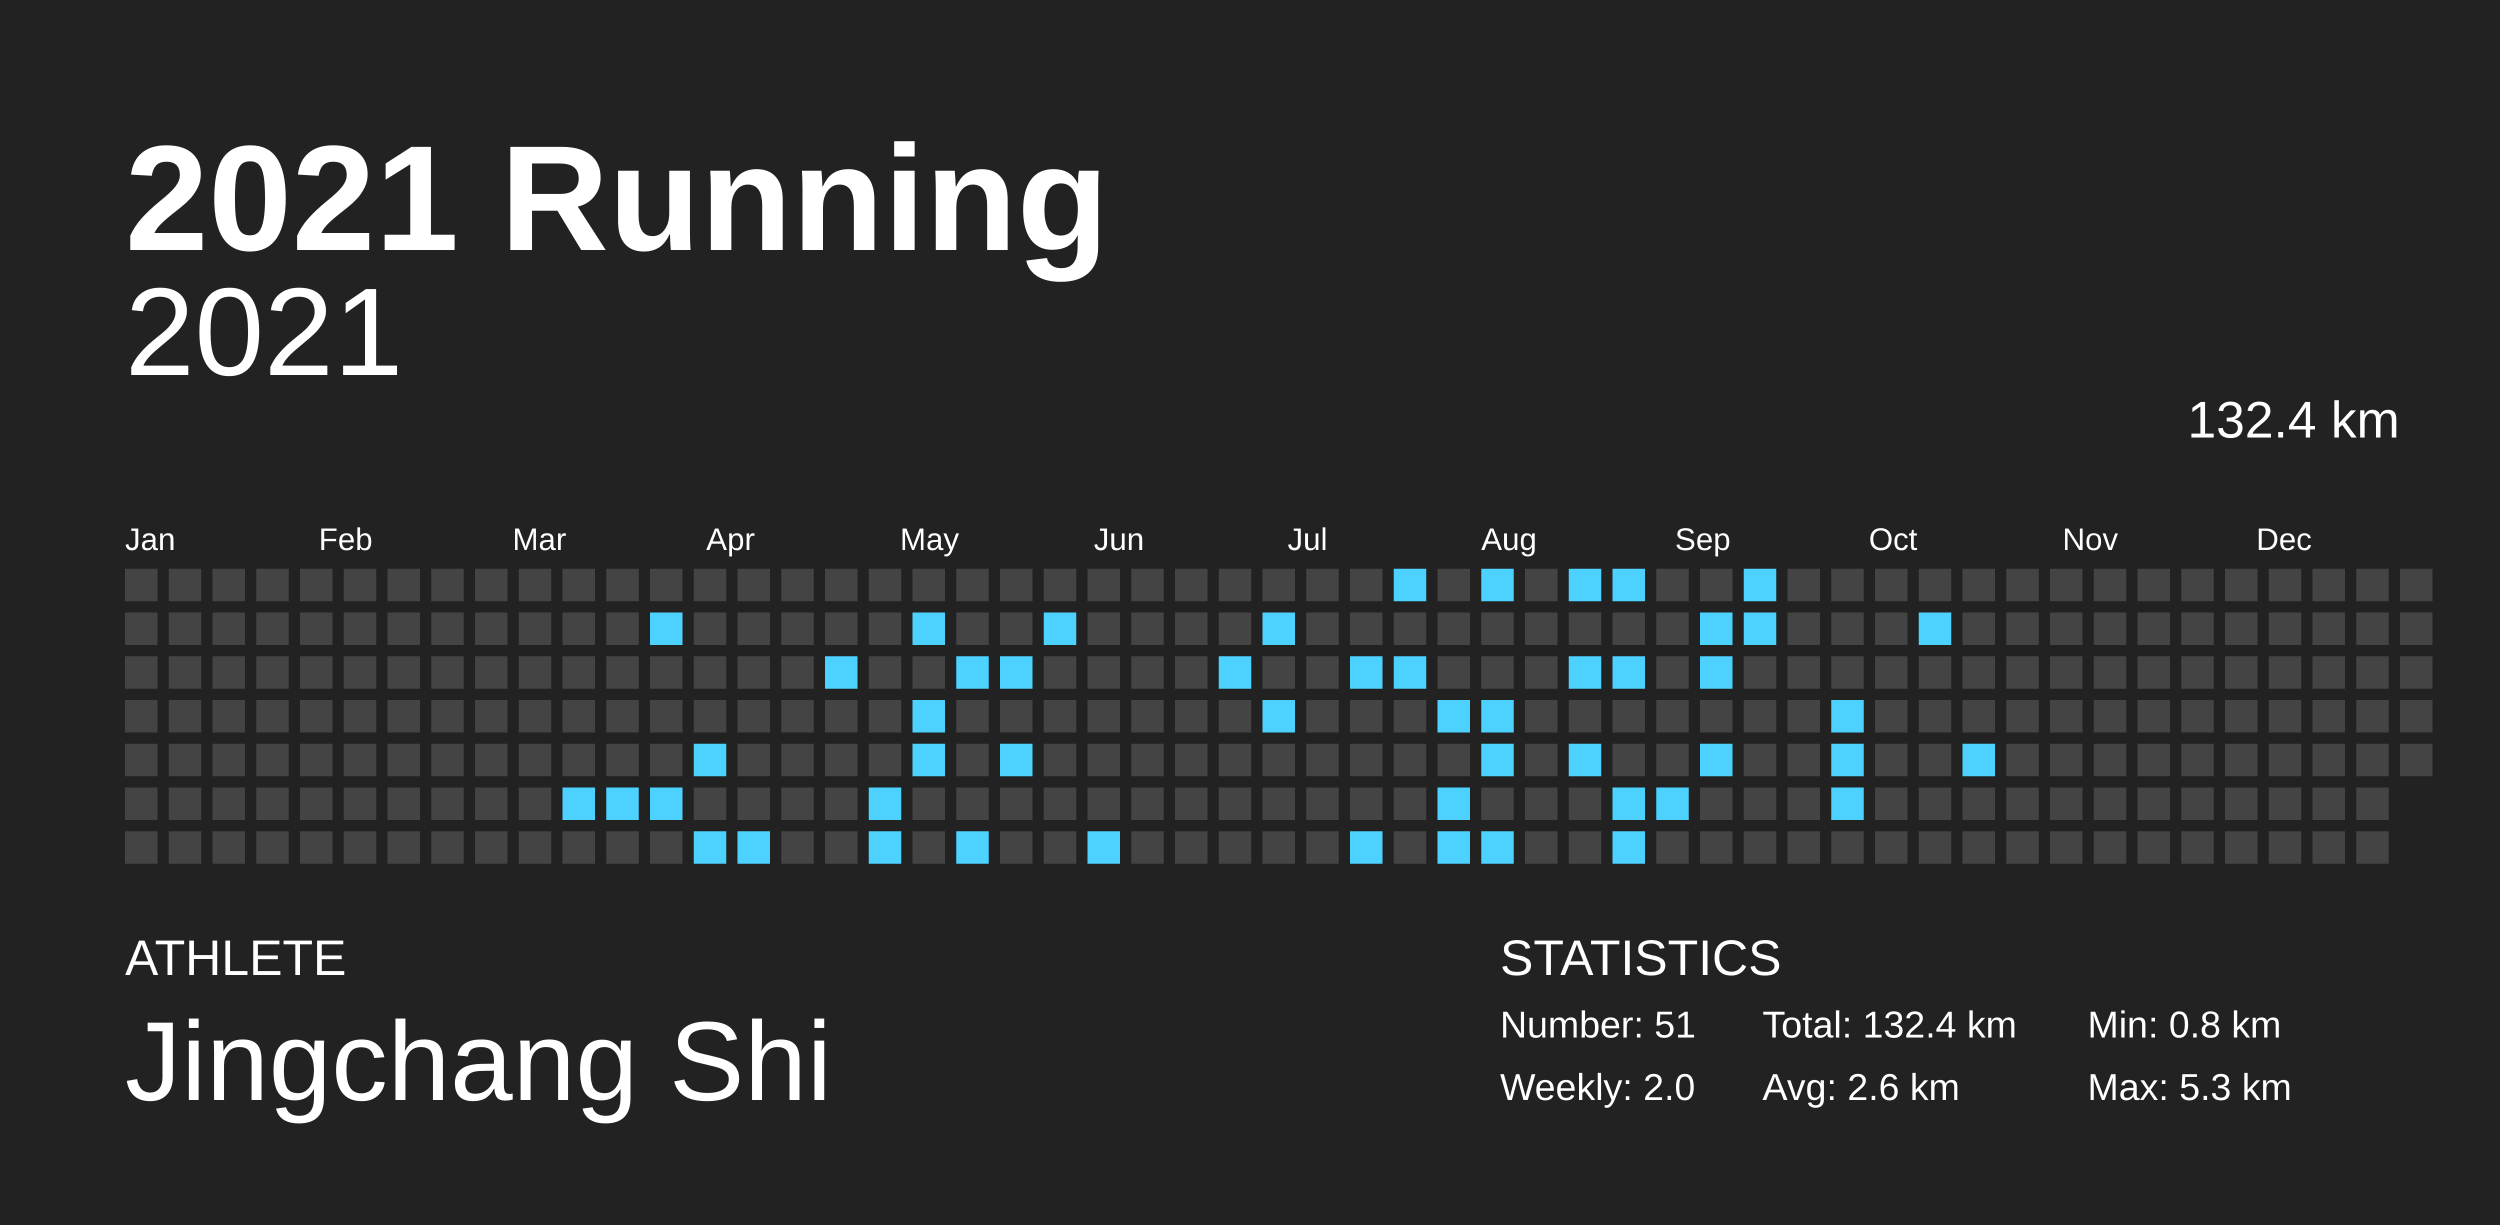
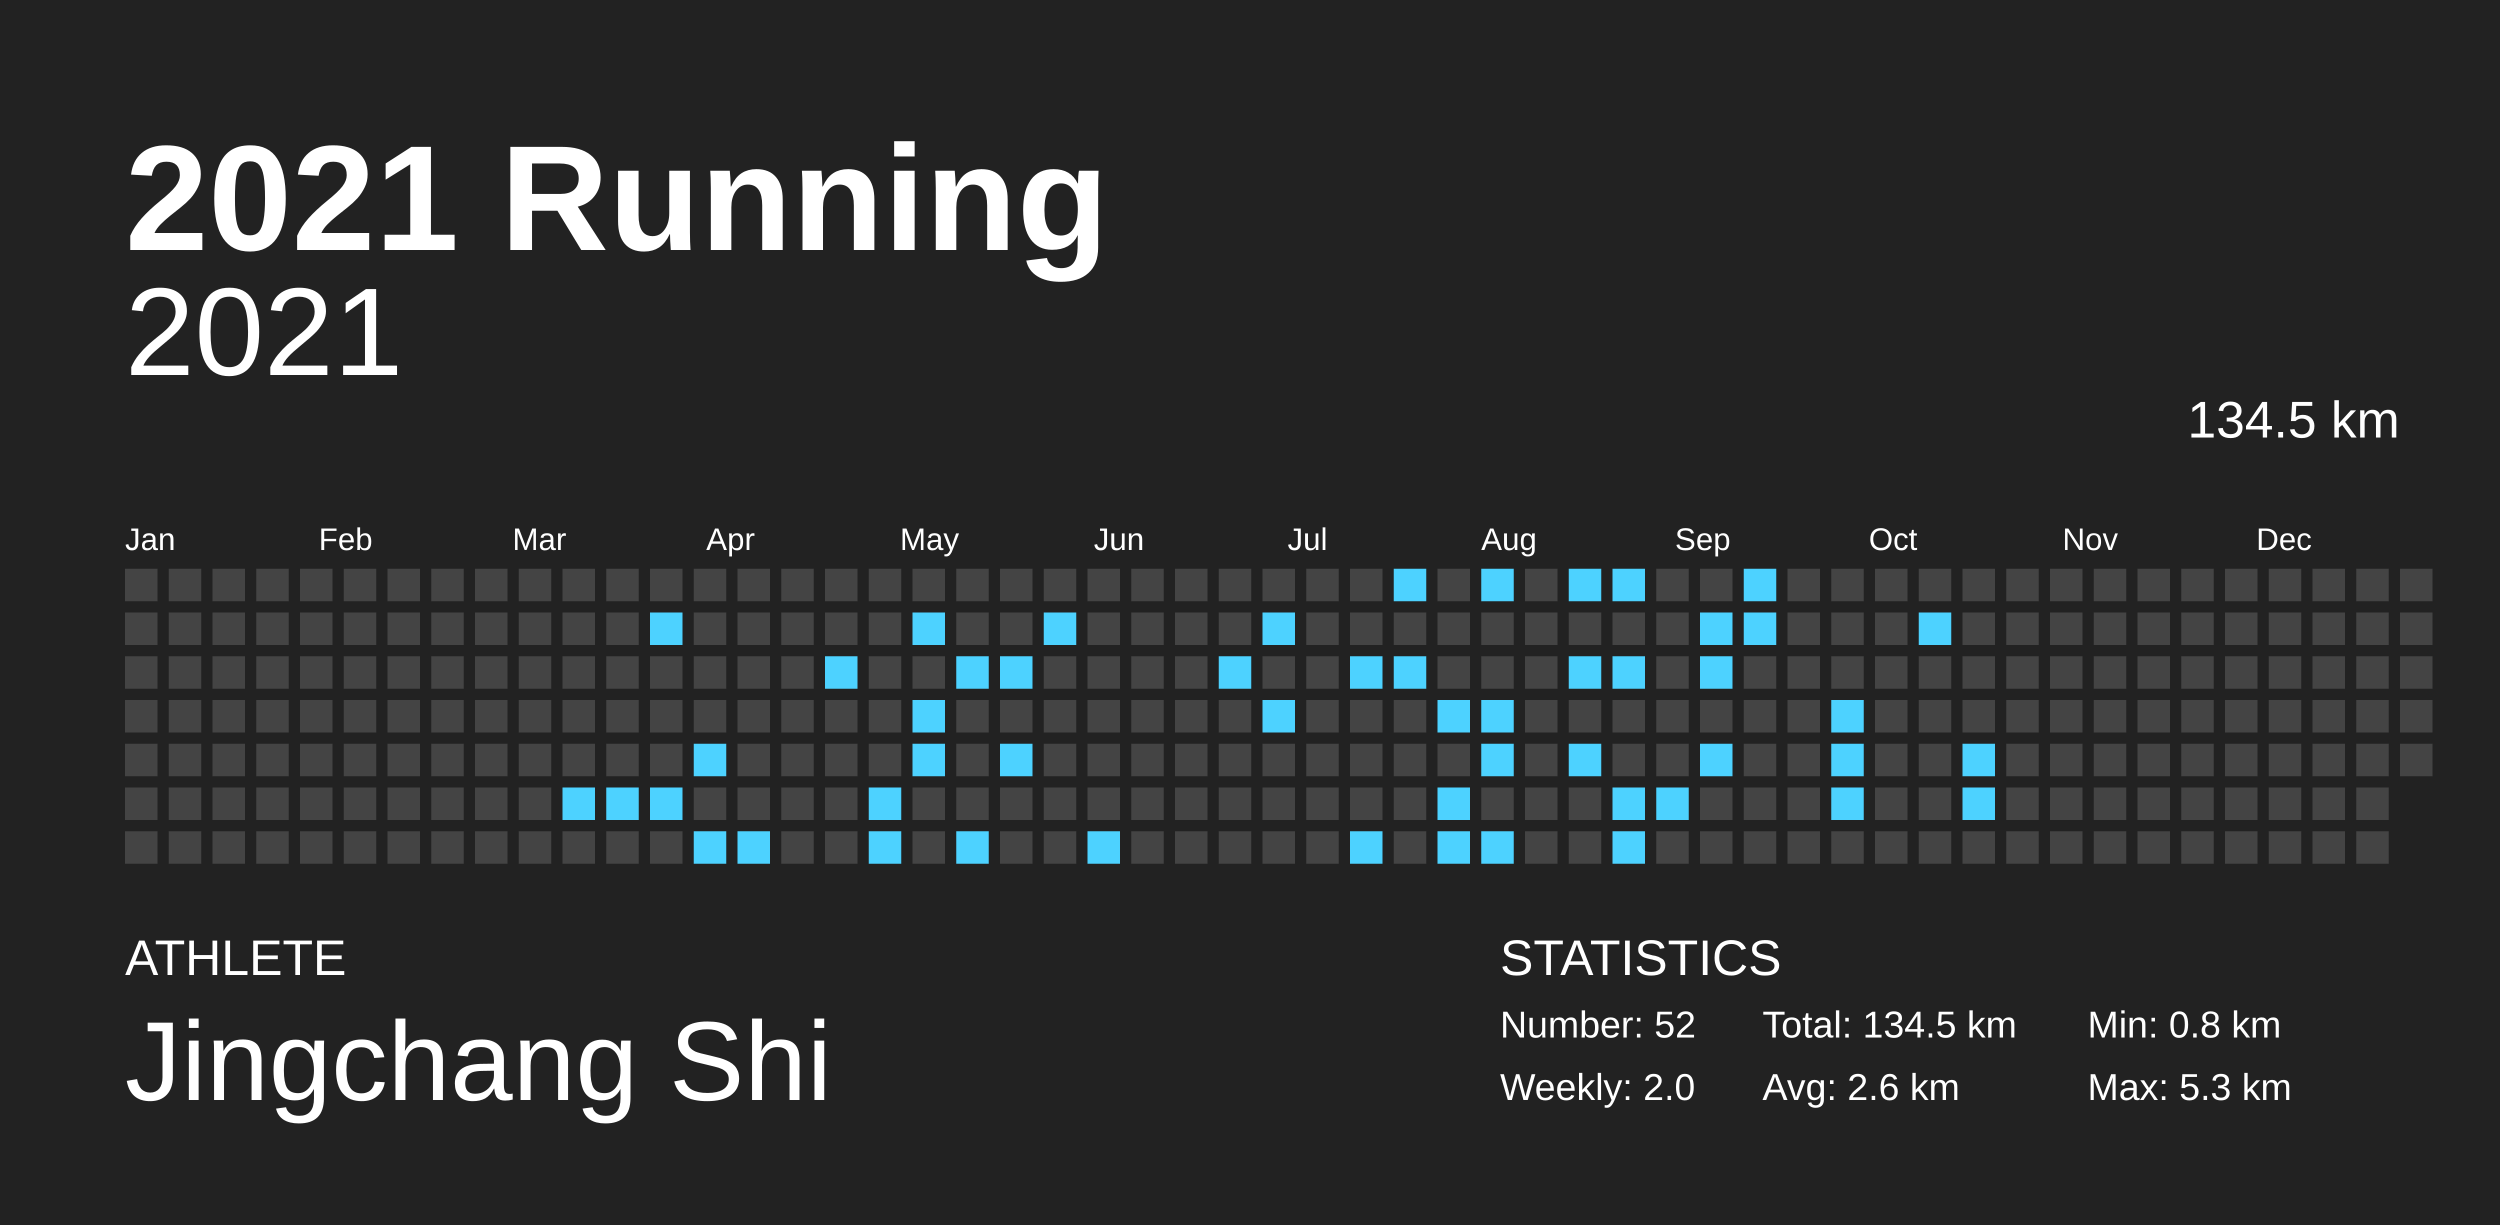
<svg xmlns="http://www.w3.org/2000/svg" baseProfile="full" height="98mm" version="1.1" viewBox="0,0,200,98" width="200mm">
  <defs />
  <rect fill="#222222" height="98" width="200" x="0" y="0" />
  <text fill="#FFFFFF" style="font-size:12px; font-family:Arial; font-weight:bold;" x="10" y="20">2021 Running</text>
  <text fill="#FFFFFF" style="font-size:4px; font-family:Arial" x="10" y="78">ATHLETE</text>
  <text fill="#FFFFFF" style="font-size:9px; font-family:Arial" x="10" y="88">Jingchang Shi</text>
  <text fill="#FFFFFF" style="font-size:4px; font-family:Arial" x="120" y="78">STATISTICS</text>
-   <text fill="#FFFFFF" style="font-size:3px; font-family:Arial" x="120" y="83">Number: 51</text>
+   <text fill="#FFFFFF" style="font-size:3px; font-family:Arial" x="120" y="83">Number: 52</text>
  <text fill="#FFFFFF" style="font-size:3px; font-family:Arial" x="120" y="88">Weekly: 2.0</text>
-   <text fill="#FFFFFF" style="font-size:3px; font-family:Arial" x="141" y="83">Total: 132.4 km</text>
+   <text fill="#FFFFFF" style="font-size:3px; font-family:Arial" x="141" y="83">Total: 134.5 km</text>
  <text fill="#FFFFFF" style="font-size:3px; font-family:Arial" x="141" y="88">Avg: 2.6 km</text>
  <text fill="#FFFFFF" style="font-size:3px; font-family:Arial" x="167" y="83">Min: 0.8 km</text>
  <text fill="#FFFFFF" style="font-size:3px; font-family:Arial" x="167" y="88">Max: 5.3 km</text>
  <text alignment-baseline="hanging" fill="#FFFFFF" style="font-size:10.0px; font-family:Arial;" x="10" y="30">2021</text>
-   <text alignment-baseline="hanging" fill="#FFFFFF" style="font-size:4.125px; font-family:Arial;" x="175" y="35">132.4 km</text>
+   <text alignment-baseline="hanging" fill="#FFFFFF" style="font-size:4.125px; font-family:Arial;" x="175" y="35">134.5 km</text>
  <text fill="#FFFFFF" style="font-size:2.5px; font-family:Arial" x="10.0" y="44">Jan</text>
  <text fill="#FFFFFF" style="font-size:2.5px; font-family:Arial" x="25.5" y="44">Feb</text>
  <text fill="#FFFFFF" style="font-size:2.5px; font-family:Arial" x="41.0" y="44">Mar</text>
  <text fill="#FFFFFF" style="font-size:2.5px; font-family:Arial" x="56.5" y="44">Apr</text>
  <text fill="#FFFFFF" style="font-size:2.5px; font-family:Arial" x="72.0" y="44">May</text>
  <text fill="#FFFFFF" style="font-size:2.5px; font-family:Arial" x="87.5" y="44">Jun</text>
  <text fill="#FFFFFF" style="font-size:2.5px; font-family:Arial" x="103.0" y="44">Jul</text>
  <text fill="#FFFFFF" style="font-size:2.5px; font-family:Arial" x="118.5" y="44">Aug</text>
  <text fill="#FFFFFF" style="font-size:2.5px; font-family:Arial" x="134.0" y="44">Sep</text>
  <text fill="#FFFFFF" style="font-size:2.5px; font-family:Arial" x="149.5" y="44">Oct</text>
  <text fill="#FFFFFF" style="font-size:2.5px; font-family:Arial" x="165.0" y="44">Nov</text>
  <text fill="#FFFFFF" style="font-size:2.5px; font-family:Arial" x="180.5" y="44">Dec</text>
  <rect fill="#444444" height="2.6" width="2.6" x="10.0" y="45.5" />
  <rect fill="#444444" height="2.6" width="2.6" x="10.0" y="49.0" />
  <rect fill="#444444" height="2.6" width="2.6" x="10.0" y="52.5" />
  <rect fill="#444444" height="2.6" width="2.6" x="10.0" y="56.0" />
  <rect fill="#444444" height="2.6" width="2.6" x="10.0" y="59.5" />
  <rect fill="#444444" height="2.6" width="2.6" x="10.0" y="63.0" />
  <rect fill="#444444" height="2.6" width="2.6" x="10.0" y="66.5" />
  <rect fill="#444444" height="2.6" width="2.6" x="13.5" y="45.5" />
  <rect fill="#444444" height="2.6" width="2.6" x="13.5" y="49.0" />
  <rect fill="#444444" height="2.6" width="2.6" x="13.5" y="52.5" />
  <rect fill="#444444" height="2.6" width="2.6" x="13.5" y="56.0" />
  <rect fill="#444444" height="2.6" width="2.6" x="13.5" y="59.5" />
  <rect fill="#444444" height="2.6" width="2.6" x="13.5" y="63.0" />
  <rect fill="#444444" height="2.6" width="2.6" x="13.5" y="66.5" />
  <rect fill="#444444" height="2.6" width="2.6" x="17.0" y="45.5" />
  <rect fill="#444444" height="2.6" width="2.6" x="17.0" y="49.0" />
  <rect fill="#444444" height="2.6" width="2.6" x="17.0" y="52.5" />
  <rect fill="#444444" height="2.6" width="2.6" x="17.0" y="56.0" />
  <rect fill="#444444" height="2.6" width="2.6" x="17.0" y="59.5" />
  <rect fill="#444444" height="2.6" width="2.6" x="17.0" y="63.0" />
  <rect fill="#444444" height="2.6" width="2.6" x="17.0" y="66.5" />
  <rect fill="#444444" height="2.6" width="2.6" x="20.5" y="45.5" />
  <rect fill="#444444" height="2.6" width="2.6" x="20.5" y="49.0" />
  <rect fill="#444444" height="2.6" width="2.6" x="20.5" y="52.5" />
  <rect fill="#444444" height="2.6" width="2.6" x="20.5" y="56.0" />
  <rect fill="#444444" height="2.6" width="2.6" x="20.5" y="59.5" />
  <rect fill="#444444" height="2.6" width="2.6" x="20.5" y="63.0" />
  <rect fill="#444444" height="2.6" width="2.6" x="20.5" y="66.5" />
  <rect fill="#444444" height="2.6" width="2.6" x="24.0" y="45.5" />
  <rect fill="#444444" height="2.6" width="2.6" x="24.0" y="49.0" />
  <rect fill="#444444" height="2.6" width="2.6" x="24.0" y="52.5" />
  <rect fill="#444444" height="2.6" width="2.6" x="24.0" y="56.0" />
  <rect fill="#444444" height="2.6" width="2.6" x="24.0" y="59.5" />
  <rect fill="#444444" height="2.6" width="2.6" x="24.0" y="63.0" />
  <rect fill="#444444" height="2.6" width="2.6" x="24.0" y="66.5" />
  <rect fill="#444444" height="2.6" width="2.6" x="27.5" y="45.5" />
  <rect fill="#444444" height="2.6" width="2.6" x="27.5" y="49.0" />
  <rect fill="#444444" height="2.6" width="2.6" x="27.5" y="52.5" />
  <rect fill="#444444" height="2.6" width="2.6" x="27.5" y="56.0" />
  <rect fill="#444444" height="2.6" width="2.6" x="27.5" y="59.5" />
  <rect fill="#444444" height="2.6" width="2.6" x="27.5" y="63.0" />
  <rect fill="#444444" height="2.6" width="2.6" x="27.5" y="66.5" />
  <rect fill="#444444" height="2.6" width="2.6" x="31.0" y="45.5" />
  <rect fill="#444444" height="2.6" width="2.6" x="31.0" y="49.0" />
  <rect fill="#444444" height="2.6" width="2.6" x="31.0" y="52.5" />
  <rect fill="#444444" height="2.6" width="2.6" x="31.0" y="56.0" />
  <rect fill="#444444" height="2.6" width="2.6" x="31.0" y="59.5" />
  <rect fill="#444444" height="2.6" width="2.6" x="31.0" y="63.0" />
  <rect fill="#444444" height="2.6" width="2.6" x="31.0" y="66.5" />
  <rect fill="#444444" height="2.6" width="2.6" x="34.5" y="45.5" />
  <rect fill="#444444" height="2.6" width="2.6" x="34.5" y="49.0" />
  <rect fill="#444444" height="2.6" width="2.6" x="34.5" y="52.5" />
  <rect fill="#444444" height="2.6" width="2.6" x="34.5" y="56.0" />
  <rect fill="#444444" height="2.6" width="2.6" x="34.5" y="59.5" />
  <rect fill="#444444" height="2.6" width="2.6" x="34.5" y="63.0" />
  <rect fill="#444444" height="2.6" width="2.6" x="34.5" y="66.5" />
  <rect fill="#444444" height="2.6" width="2.6" x="38.0" y="45.5" />
  <rect fill="#444444" height="2.6" width="2.6" x="38.0" y="49.0" />
  <rect fill="#444444" height="2.6" width="2.6" x="38.0" y="52.5" />
  <rect fill="#444444" height="2.6" width="2.6" x="38.0" y="56.0" />
  <rect fill="#444444" height="2.6" width="2.6" x="38.0" y="59.5" />
  <rect fill="#444444" height="2.6" width="2.6" x="38.0" y="63.0" />
  <rect fill="#444444" height="2.6" width="2.6" x="38.0" y="66.5" />
  <rect fill="#444444" height="2.6" width="2.6" x="41.5" y="45.5" />
  <rect fill="#444444" height="2.6" width="2.6" x="41.5" y="49.0" />
  <rect fill="#444444" height="2.6" width="2.6" x="41.5" y="52.5" />
  <rect fill="#444444" height="2.6" width="2.6" x="41.5" y="56.0" />
  <rect fill="#444444" height="2.6" width="2.6" x="41.5" y="59.5" />
  <rect fill="#444444" height="2.6" width="2.6" x="41.5" y="63.0" />
  <rect fill="#444444" height="2.6" width="2.6" x="41.5" y="66.5" />
  <rect fill="#444444" height="2.6" width="2.6" x="45.0" y="45.5" />
  <rect fill="#444444" height="2.6" width="2.6" x="45.0" y="49.0" />
  <rect fill="#444444" height="2.6" width="2.6" x="45.0" y="52.5" />
  <rect fill="#444444" height="2.6" width="2.6" x="45.0" y="56.0" />
  <rect fill="#444444" height="2.6" width="2.6" x="45.0" y="59.5" />
  <rect fill="#4dd2ff" height="2.6" width="2.6" x="45.0" y="63.0" />
  <rect fill="#444444" height="2.6" width="2.6" x="45.0" y="66.5" />
  <rect fill="#444444" height="2.6" width="2.6" x="48.5" y="45.5" />
  <rect fill="#444444" height="2.6" width="2.6" x="48.5" y="49.0" />
  <rect fill="#444444" height="2.6" width="2.6" x="48.5" y="52.5" />
  <rect fill="#444444" height="2.6" width="2.6" x="48.5" y="56.0" />
  <rect fill="#444444" height="2.6" width="2.6" x="48.5" y="59.5" />
  <rect fill="#4dd2ff" height="2.6" width="2.6" x="48.5" y="63.0" />
  <rect fill="#444444" height="2.6" width="2.6" x="48.5" y="66.5" />
  <rect fill="#444444" height="2.6" width="2.6" x="52.0" y="45.5" />
  <rect fill="#4dd2ff" height="2.6" width="2.6" x="52.0" y="49.0" />
  <rect fill="#444444" height="2.6" width="2.6" x="52.0" y="52.5" />
  <rect fill="#444444" height="2.6" width="2.6" x="52.0" y="56.0" />
  <rect fill="#444444" height="2.6" width="2.6" x="52.0" y="59.5" />
  <rect fill="#4dd2ff" height="2.6" width="2.6" x="52.0" y="63.0" />
  <rect fill="#444444" height="2.6" width="2.6" x="52.0" y="66.5" />
  <rect fill="#444444" height="2.6" width="2.6" x="55.5" y="45.5" />
  <rect fill="#444444" height="2.6" width="2.6" x="55.5" y="49.0" />
  <rect fill="#444444" height="2.6" width="2.6" x="55.5" y="52.5" />
  <rect fill="#444444" height="2.6" width="2.6" x="55.5" y="56.0" />
  <rect fill="#4dd2ff" height="2.6" width="2.6" x="55.5" y="59.5" />
  <rect fill="#444444" height="2.6" width="2.6" x="55.5" y="63.0" />
  <rect fill="#4dd2ff" height="2.6" width="2.6" x="55.5" y="66.5" />
  <rect fill="#444444" height="2.6" width="2.6" x="59.0" y="45.5" />
  <rect fill="#444444" height="2.6" width="2.6" x="59.0" y="49.0" />
  <rect fill="#444444" height="2.6" width="2.6" x="59.0" y="52.5" />
  <rect fill="#444444" height="2.6" width="2.6" x="59.0" y="56.0" />
  <rect fill="#444444" height="2.6" width="2.6" x="59.0" y="59.5" />
  <rect fill="#444444" height="2.6" width="2.6" x="59.0" y="63.0" />
  <rect fill="#4dd2ff" height="2.6" width="2.6" x="59.0" y="66.5" />
  <rect fill="#444444" height="2.6" width="2.6" x="62.5" y="45.5" />
  <rect fill="#444444" height="2.6" width="2.6" x="62.5" y="49.0" />
  <rect fill="#444444" height="2.6" width="2.6" x="62.5" y="52.5" />
  <rect fill="#444444" height="2.6" width="2.6" x="62.5" y="56.0" />
  <rect fill="#444444" height="2.6" width="2.6" x="62.5" y="59.5" />
  <rect fill="#444444" height="2.6" width="2.6" x="62.5" y="63.0" />
  <rect fill="#444444" height="2.6" width="2.6" x="62.5" y="66.5" />
  <rect fill="#444444" height="2.6" width="2.6" x="66.0" y="45.5" />
  <rect fill="#444444" height="2.6" width="2.6" x="66.0" y="49.0" />
  <rect fill="#4dd2ff" height="2.6" width="2.6" x="66.0" y="52.5" />
  <rect fill="#444444" height="2.6" width="2.6" x="66.0" y="56.0" />
  <rect fill="#444444" height="2.6" width="2.6" x="66.0" y="59.5" />
  <rect fill="#444444" height="2.6" width="2.6" x="66.0" y="63.0" />
  <rect fill="#444444" height="2.6" width="2.6" x="66.0" y="66.5" />
  <rect fill="#444444" height="2.6" width="2.6" x="69.5" y="45.5" />
  <rect fill="#444444" height="2.6" width="2.6" x="69.5" y="49.0" />
  <rect fill="#444444" height="2.6" width="2.6" x="69.5" y="52.5" />
  <rect fill="#444444" height="2.6" width="2.6" x="69.5" y="56.0" />
  <rect fill="#444444" height="2.6" width="2.6" x="69.5" y="59.5" />
  <rect fill="#4dd2ff" height="2.6" width="2.6" x="69.5" y="63.0" />
  <rect fill="#4dd2ff" height="2.6" width="2.6" x="69.5" y="66.5" />
  <rect fill="#444444" height="2.6" width="2.6" x="73.0" y="45.5" />
  <rect fill="#4dd2ff" height="2.6" width="2.6" x="73.0" y="49.0" />
  <rect fill="#444444" height="2.6" width="2.6" x="73.0" y="52.5" />
  <rect fill="#4dd2ff" height="2.6" width="2.6" x="73.0" y="56.0" />
  <rect fill="#4dd2ff" height="2.6" width="2.6" x="73.0" y="59.5" />
  <rect fill="#444444" height="2.6" width="2.6" x="73.0" y="63.0" />
  <rect fill="#444444" height="2.6" width="2.6" x="73.0" y="66.5" />
  <rect fill="#444444" height="2.6" width="2.6" x="76.5" y="45.5" />
  <rect fill="#444444" height="2.6" width="2.6" x="76.5" y="49.0" />
  <rect fill="#4dd2ff" height="2.6" width="2.6" x="76.5" y="52.5" />
  <rect fill="#444444" height="2.6" width="2.6" x="76.5" y="56.0" />
  <rect fill="#444444" height="2.6" width="2.6" x="76.5" y="59.5" />
  <rect fill="#444444" height="2.6" width="2.6" x="76.5" y="63.0" />
  <rect fill="#4dd2ff" height="2.6" width="2.6" x="76.5" y="66.5" />
  <rect fill="#444444" height="2.6" width="2.6" x="80.0" y="45.5" />
  <rect fill="#444444" height="2.6" width="2.6" x="80.0" y="49.0" />
  <rect fill="#4dd2ff" height="2.6" width="2.6" x="80.0" y="52.5" />
  <rect fill="#444444" height="2.6" width="2.6" x="80.0" y="56.0" />
  <rect fill="#4dd2ff" height="2.6" width="2.6" x="80.0" y="59.5" />
  <rect fill="#444444" height="2.6" width="2.6" x="80.0" y="63.0" />
  <rect fill="#444444" height="2.6" width="2.6" x="80.0" y="66.5" />
  <rect fill="#444444" height="2.6" width="2.6" x="83.5" y="45.5" />
  <rect fill="#4dd2ff" height="2.6" width="2.6" x="83.5" y="49.0" />
  <rect fill="#444444" height="2.6" width="2.6" x="83.5" y="52.5" />
  <rect fill="#444444" height="2.6" width="2.6" x="83.5" y="56.0" />
  <rect fill="#444444" height="2.6" width="2.6" x="83.5" y="59.5" />
  <rect fill="#444444" height="2.6" width="2.6" x="83.5" y="63.0" />
  <rect fill="#444444" height="2.6" width="2.6" x="83.5" y="66.5" />
  <rect fill="#444444" height="2.6" width="2.6" x="87.0" y="45.5" />
  <rect fill="#444444" height="2.6" width="2.6" x="87.0" y="49.0" />
  <rect fill="#444444" height="2.6" width="2.6" x="87.0" y="52.5" />
  <rect fill="#444444" height="2.6" width="2.6" x="87.0" y="56.0" />
  <rect fill="#444444" height="2.6" width="2.6" x="87.0" y="59.5" />
  <rect fill="#444444" height="2.6" width="2.6" x="87.0" y="63.0" />
  <rect fill="#4dd2ff" height="2.6" width="2.6" x="87.0" y="66.5" />
  <rect fill="#444444" height="2.6" width="2.6" x="90.5" y="45.5" />
  <rect fill="#444444" height="2.6" width="2.6" x="90.5" y="49.0" />
  <rect fill="#444444" height="2.6" width="2.6" x="90.5" y="52.5" />
  <rect fill="#444444" height="2.6" width="2.6" x="90.5" y="56.0" />
  <rect fill="#444444" height="2.6" width="2.6" x="90.5" y="59.5" />
  <rect fill="#444444" height="2.6" width="2.6" x="90.5" y="63.0" />
  <rect fill="#444444" height="2.6" width="2.6" x="90.5" y="66.5" />
  <rect fill="#444444" height="2.6" width="2.6" x="94.0" y="45.5" />
  <rect fill="#444444" height="2.6" width="2.6" x="94.0" y="49.0" />
  <rect fill="#444444" height="2.6" width="2.6" x="94.0" y="52.5" />
  <rect fill="#444444" height="2.6" width="2.6" x="94.0" y="56.0" />
  <rect fill="#444444" height="2.6" width="2.6" x="94.0" y="59.5" />
  <rect fill="#444444" height="2.6" width="2.6" x="94.0" y="63.0" />
  <rect fill="#444444" height="2.6" width="2.6" x="94.0" y="66.5" />
  <rect fill="#444444" height="2.6" width="2.6" x="97.5" y="45.5" />
  <rect fill="#444444" height="2.6" width="2.6" x="97.5" y="49.0" />
  <rect fill="#4dd2ff" height="2.6" width="2.6" x="97.5" y="52.5" />
  <rect fill="#444444" height="2.6" width="2.6" x="97.5" y="56.0" />
  <rect fill="#444444" height="2.6" width="2.6" x="97.5" y="59.5" />
  <rect fill="#444444" height="2.6" width="2.6" x="97.5" y="63.0" />
  <rect fill="#444444" height="2.6" width="2.6" x="97.5" y="66.5" />
  <rect fill="#444444" height="2.6" width="2.6" x="101.0" y="45.5" />
  <rect fill="#4dd2ff" height="2.6" width="2.6" x="101.0" y="49.0" />
  <rect fill="#444444" height="2.6" width="2.6" x="101.0" y="52.5" />
  <rect fill="#4dd2ff" height="2.6" width="2.6" x="101.0" y="56.0" />
  <rect fill="#444444" height="2.6" width="2.6" x="101.0" y="59.5" />
  <rect fill="#444444" height="2.6" width="2.6" x="101.0" y="63.0" />
  <rect fill="#444444" height="2.6" width="2.6" x="101.0" y="66.5" />
  <rect fill="#444444" height="2.6" width="2.6" x="104.5" y="45.5" />
  <rect fill="#444444" height="2.6" width="2.6" x="104.5" y="49.0" />
  <rect fill="#444444" height="2.6" width="2.6" x="104.5" y="52.5" />
  <rect fill="#444444" height="2.6" width="2.6" x="104.5" y="56.0" />
  <rect fill="#444444" height="2.6" width="2.6" x="104.5" y="59.5" />
  <rect fill="#444444" height="2.6" width="2.6" x="104.5" y="63.0" />
  <rect fill="#444444" height="2.6" width="2.6" x="104.5" y="66.5" />
  <rect fill="#444444" height="2.6" width="2.6" x="108.0" y="45.5" />
  <rect fill="#444444" height="2.6" width="2.6" x="108.0" y="49.0" />
  <rect fill="#4dd2ff" height="2.6" width="2.6" x="108.0" y="52.5" />
  <rect fill="#444444" height="2.6" width="2.6" x="108.0" y="56.0" />
  <rect fill="#444444" height="2.6" width="2.6" x="108.0" y="59.5" />
  <rect fill="#444444" height="2.6" width="2.6" x="108.0" y="63.0" />
  <rect fill="#4dd2ff" height="2.6" width="2.6" x="108.0" y="66.5" />
  <rect fill="#4dd2ff" height="2.6" width="2.6" x="111.5" y="45.5" />
  <rect fill="#444444" height="2.6" width="2.6" x="111.5" y="49.0" />
  <rect fill="#4dd2ff" height="2.6" width="2.6" x="111.5" y="52.5" />
  <rect fill="#444444" height="2.6" width="2.6" x="111.5" y="56.0" />
  <rect fill="#444444" height="2.6" width="2.6" x="111.5" y="59.5" />
  <rect fill="#444444" height="2.6" width="2.6" x="111.5" y="63.0" />
  <rect fill="#444444" height="2.6" width="2.6" x="111.5" y="66.5" />
  <rect fill="#444444" height="2.6" width="2.6" x="115.0" y="45.5" />
  <rect fill="#444444" height="2.6" width="2.6" x="115.0" y="49.0" />
  <rect fill="#444444" height="2.6" width="2.6" x="115.0" y="52.5" />
  <rect fill="#4dd2ff" height="2.6" width="2.6" x="115.0" y="56.0" />
  <rect fill="#444444" height="2.6" width="2.6" x="115.0" y="59.5" />
  <rect fill="#4dd2ff" height="2.6" width="2.6" x="115.0" y="63.0" />
  <rect fill="#4dd2ff" height="2.6" width="2.6" x="115.0" y="66.5" />
  <rect fill="#4dd2ff" height="2.6" width="2.6" x="118.5" y="45.5" />
  <rect fill="#444444" height="2.6" width="2.6" x="118.5" y="49.0" />
  <rect fill="#444444" height="2.6" width="2.6" x="118.5" y="52.5" />
  <rect fill="#4dd2ff" height="2.6" width="2.6" x="118.5" y="56.0" />
  <rect fill="#4dd2ff" height="2.6" width="2.6" x="118.5" y="59.5" />
  <rect fill="#444444" height="2.6" width="2.6" x="118.5" y="63.0" />
  <rect fill="#4dd2ff" height="2.6" width="2.6" x="118.5" y="66.5" />
  <rect fill="#444444" height="2.6" width="2.6" x="122.0" y="45.5" />
  <rect fill="#444444" height="2.6" width="2.6" x="122.0" y="49.0" />
  <rect fill="#444444" height="2.6" width="2.6" x="122.0" y="52.5" />
  <rect fill="#444444" height="2.6" width="2.6" x="122.0" y="56.0" />
  <rect fill="#444444" height="2.6" width="2.6" x="122.0" y="59.5" />
  <rect fill="#444444" height="2.6" width="2.6" x="122.0" y="63.0" />
  <rect fill="#444444" height="2.6" width="2.6" x="122.0" y="66.5" />
  <rect fill="#4dd2ff" height="2.6" width="2.6" x="125.5" y="45.5" />
  <rect fill="#444444" height="2.6" width="2.6" x="125.5" y="49.0" />
  <rect fill="#4dd2ff" height="2.6" width="2.6" x="125.5" y="52.5" />
  <rect fill="#444444" height="2.6" width="2.6" x="125.5" y="56.0" />
  <rect fill="#4dd2ff" height="2.6" width="2.6" x="125.5" y="59.5" />
  <rect fill="#444444" height="2.6" width="2.6" x="125.5" y="63.0" />
  <rect fill="#444444" height="2.6" width="2.6" x="125.5" y="66.5" />
  <rect fill="#4dd2ff" height="2.6" width="2.6" x="129.0" y="45.5" />
  <rect fill="#444444" height="2.6" width="2.6" x="129.0" y="49.0" />
  <rect fill="#4dd2ff" height="2.6" width="2.6" x="129.0" y="52.5" />
  <rect fill="#444444" height="2.6" width="2.6" x="129.0" y="56.0" />
  <rect fill="#444444" height="2.6" width="2.6" x="129.0" y="59.5" />
  <rect fill="#4dd2ff" height="2.6" width="2.6" x="129.0" y="63.0" />
  <rect fill="#4dd2ff" height="2.6" width="2.6" x="129.0" y="66.5" />
  <rect fill="#444444" height="2.6" width="2.6" x="132.5" y="45.5" />
  <rect fill="#444444" height="2.6" width="2.6" x="132.5" y="49.0" />
  <rect fill="#444444" height="2.6" width="2.6" x="132.5" y="52.5" />
  <rect fill="#444444" height="2.6" width="2.6" x="132.5" y="56.0" />
  <rect fill="#444444" height="2.6" width="2.6" x="132.5" y="59.5" />
  <rect fill="#4dd2ff" height="2.6" width="2.6" x="132.5" y="63.0" />
  <rect fill="#444444" height="2.6" width="2.6" x="132.5" y="66.5" />
  <rect fill="#444444" height="2.6" width="2.6" x="136.0" y="45.5" />
  <rect fill="#4dd2ff" height="2.6" width="2.6" x="136.0" y="49.0" />
  <rect fill="#4dd2ff" height="2.6" width="2.6" x="136.0" y="52.5" />
  <rect fill="#444444" height="2.6" width="2.6" x="136.0" y="56.0" />
  <rect fill="#4dd2ff" height="2.6" width="2.6" x="136.0" y="59.5" />
  <rect fill="#444444" height="2.6" width="2.6" x="136.0" y="63.0" />
  <rect fill="#444444" height="2.6" width="2.6" x="136.0" y="66.5" />
  <rect fill="#4dd2ff" height="2.6" width="2.6" x="139.5" y="45.5" />
  <rect fill="#4dd2ff" height="2.6" width="2.6" x="139.5" y="49.0" />
  <rect fill="#444444" height="2.6" width="2.6" x="139.5" y="52.5" />
  <rect fill="#444444" height="2.6" width="2.6" x="139.5" y="56.0" />
  <rect fill="#444444" height="2.6" width="2.6" x="139.5" y="59.5" />
  <rect fill="#444444" height="2.6" width="2.6" x="139.5" y="63.0" />
  <rect fill="#444444" height="2.6" width="2.6" x="139.5" y="66.5" />
  <rect fill="#444444" height="2.6" width="2.6" x="143.0" y="45.5" />
  <rect fill="#444444" height="2.6" width="2.6" x="143.0" y="49.0" />
  <rect fill="#444444" height="2.6" width="2.6" x="143.0" y="52.5" />
  <rect fill="#444444" height="2.6" width="2.6" x="143.0" y="56.0" />
  <rect fill="#444444" height="2.6" width="2.6" x="143.0" y="59.5" />
  <rect fill="#444444" height="2.6" width="2.6" x="143.0" y="63.0" />
  <rect fill="#444444" height="2.6" width="2.6" x="143.0" y="66.5" />
  <rect fill="#444444" height="2.6" width="2.6" x="146.5" y="45.5" />
  <rect fill="#444444" height="2.6" width="2.6" x="146.5" y="49.0" />
  <rect fill="#444444" height="2.6" width="2.6" x="146.5" y="52.5" />
  <rect fill="#4dd2ff" height="2.6" width="2.6" x="146.5" y="56.0" />
  <rect fill="#4dd2ff" height="2.6" width="2.6" x="146.5" y="59.5" />
  <rect fill="#4dd2ff" height="2.6" width="2.6" x="146.5" y="63.0" />
  <rect fill="#444444" height="2.6" width="2.6" x="146.5" y="66.5" />
  <rect fill="#444444" height="2.6" width="2.6" x="150.0" y="45.5" />
  <rect fill="#444444" height="2.6" width="2.6" x="150.0" y="49.0" />
  <rect fill="#444444" height="2.6" width="2.6" x="150.0" y="52.5" />
  <rect fill="#444444" height="2.6" width="2.6" x="150.0" y="56.0" />
  <rect fill="#444444" height="2.6" width="2.6" x="150.0" y="59.5" />
  <rect fill="#444444" height="2.6" width="2.6" x="150.0" y="63.0" />
  <rect fill="#444444" height="2.6" width="2.6" x="150.0" y="66.5" />
  <rect fill="#444444" height="2.6" width="2.6" x="153.5" y="45.5" />
  <rect fill="#4dd2ff" height="2.6" width="2.6" x="153.5" y="49.0" />
  <rect fill="#444444" height="2.6" width="2.6" x="153.5" y="52.5" />
  <rect fill="#444444" height="2.6" width="2.6" x="153.5" y="56.0" />
  <rect fill="#444444" height="2.6" width="2.6" x="153.5" y="59.5" />
  <rect fill="#444444" height="2.6" width="2.6" x="153.5" y="63.0" />
  <rect fill="#444444" height="2.6" width="2.6" x="153.5" y="66.5" />
  <rect fill="#444444" height="2.6" width="2.6" x="157.0" y="45.5" />
  <rect fill="#444444" height="2.6" width="2.6" x="157.0" y="49.0" />
  <rect fill="#444444" height="2.6" width="2.6" x="157.0" y="52.5" />
  <rect fill="#444444" height="2.6" width="2.6" x="157.0" y="56.0" />
  <rect fill="#4dd2ff" height="2.6" width="2.6" x="157.0" y="59.5" />
-   <rect fill="#444444" height="2.6" width="2.6" x="157.0" y="63.0" />
+   <rect fill="#4dd2ff" height="2.6" width="2.6" x="157.0" y="63.0" />
  <rect fill="#444444" height="2.6" width="2.6" x="157.0" y="66.5" />
  <rect fill="#444444" height="2.6" width="2.6" x="160.5" y="45.5" />
  <rect fill="#444444" height="2.6" width="2.6" x="160.5" y="49.0" />
  <rect fill="#444444" height="2.6" width="2.6" x="160.5" y="52.5" />
  <rect fill="#444444" height="2.6" width="2.6" x="160.5" y="56.0" />
  <rect fill="#444444" height="2.6" width="2.6" x="160.5" y="59.5" />
  <rect fill="#444444" height="2.6" width="2.6" x="160.5" y="63.0" />
  <rect fill="#444444" height="2.6" width="2.6" x="160.5" y="66.5" />
  <rect fill="#444444" height="2.6" width="2.6" x="164.0" y="45.5" />
  <rect fill="#444444" height="2.6" width="2.6" x="164.0" y="49.0" />
  <rect fill="#444444" height="2.6" width="2.6" x="164.0" y="52.5" />
  <rect fill="#444444" height="2.6" width="2.6" x="164.0" y="56.0" />
  <rect fill="#444444" height="2.6" width="2.6" x="164.0" y="59.5" />
  <rect fill="#444444" height="2.6" width="2.6" x="164.0" y="63.0" />
  <rect fill="#444444" height="2.6" width="2.6" x="164.0" y="66.5" />
  <rect fill="#444444" height="2.6" width="2.6" x="167.5" y="45.5" />
  <rect fill="#444444" height="2.6" width="2.6" x="167.5" y="49.0" />
  <rect fill="#444444" height="2.6" width="2.6" x="167.5" y="52.5" />
  <rect fill="#444444" height="2.6" width="2.6" x="167.5" y="56.0" />
  <rect fill="#444444" height="2.6" width="2.6" x="167.5" y="59.5" />
  <rect fill="#444444" height="2.6" width="2.6" x="167.5" y="63.0" />
  <rect fill="#444444" height="2.6" width="2.6" x="167.5" y="66.5" />
  <rect fill="#444444" height="2.6" width="2.6" x="171.0" y="45.5" />
  <rect fill="#444444" height="2.6" width="2.6" x="171.0" y="49.0" />
  <rect fill="#444444" height="2.6" width="2.6" x="171.0" y="52.5" />
  <rect fill="#444444" height="2.6" width="2.6" x="171.0" y="56.0" />
  <rect fill="#444444" height="2.6" width="2.6" x="171.0" y="59.5" />
  <rect fill="#444444" height="2.6" width="2.6" x="171.0" y="63.0" />
  <rect fill="#444444" height="2.6" width="2.6" x="171.0" y="66.5" />
  <rect fill="#444444" height="2.6" width="2.6" x="174.5" y="45.5" />
  <rect fill="#444444" height="2.6" width="2.6" x="174.5" y="49.0" />
  <rect fill="#444444" height="2.6" width="2.6" x="174.5" y="52.5" />
  <rect fill="#444444" height="2.6" width="2.6" x="174.5" y="56.0" />
  <rect fill="#444444" height="2.6" width="2.6" x="174.5" y="59.5" />
  <rect fill="#444444" height="2.6" width="2.6" x="174.5" y="63.0" />
  <rect fill="#444444" height="2.6" width="2.6" x="174.5" y="66.5" />
  <rect fill="#444444" height="2.6" width="2.6" x="178.0" y="45.5" />
  <rect fill="#444444" height="2.6" width="2.6" x="178.0" y="49.0" />
  <rect fill="#444444" height="2.6" width="2.6" x="178.0" y="52.5" />
  <rect fill="#444444" height="2.6" width="2.6" x="178.0" y="56.0" />
  <rect fill="#444444" height="2.6" width="2.6" x="178.0" y="59.5" />
  <rect fill="#444444" height="2.6" width="2.6" x="178.0" y="63.0" />
  <rect fill="#444444" height="2.6" width="2.6" x="178.0" y="66.5" />
  <rect fill="#444444" height="2.6" width="2.6" x="181.5" y="45.5" />
  <rect fill="#444444" height="2.6" width="2.6" x="181.5" y="49.0" />
  <rect fill="#444444" height="2.6" width="2.6" x="181.5" y="52.5" />
  <rect fill="#444444" height="2.6" width="2.6" x="181.5" y="56.0" />
  <rect fill="#444444" height="2.6" width="2.6" x="181.5" y="59.5" />
  <rect fill="#444444" height="2.6" width="2.6" x="181.5" y="63.0" />
  <rect fill="#444444" height="2.6" width="2.6" x="181.5" y="66.5" />
  <rect fill="#444444" height="2.6" width="2.6" x="185.0" y="45.5" />
  <rect fill="#444444" height="2.6" width="2.6" x="185.0" y="49.0" />
  <rect fill="#444444" height="2.6" width="2.6" x="185.0" y="52.5" />
  <rect fill="#444444" height="2.6" width="2.6" x="185.0" y="56.0" />
  <rect fill="#444444" height="2.6" width="2.6" x="185.0" y="59.5" />
  <rect fill="#444444" height="2.6" width="2.6" x="185.0" y="63.0" />
  <rect fill="#444444" height="2.6" width="2.6" x="185.0" y="66.5" />
  <rect fill="#444444" height="2.6" width="2.6" x="188.5" y="45.5" />
  <rect fill="#444444" height="2.6" width="2.6" x="188.5" y="49.0" />
  <rect fill="#444444" height="2.6" width="2.6" x="188.5" y="52.5" />
  <rect fill="#444444" height="2.6" width="2.6" x="188.5" y="56.0" />
  <rect fill="#444444" height="2.6" width="2.6" x="188.5" y="59.5" />
  <rect fill="#444444" height="2.6" width="2.6" x="188.5" y="63.0" />
  <rect fill="#444444" height="2.6" width="2.6" x="188.5" y="66.5" />
  <rect fill="#444444" height="2.6" width="2.6" x="192.0" y="45.5" />
  <rect fill="#444444" height="2.6" width="2.6" x="192.0" y="49.0" />
  <rect fill="#444444" height="2.6" width="2.6" x="192.0" y="52.5" />
  <rect fill="#444444" height="2.6" width="2.6" x="192.0" y="56.0" />
  <rect fill="#444444" height="2.6" width="2.6" x="192.0" y="59.5" />
</svg>
